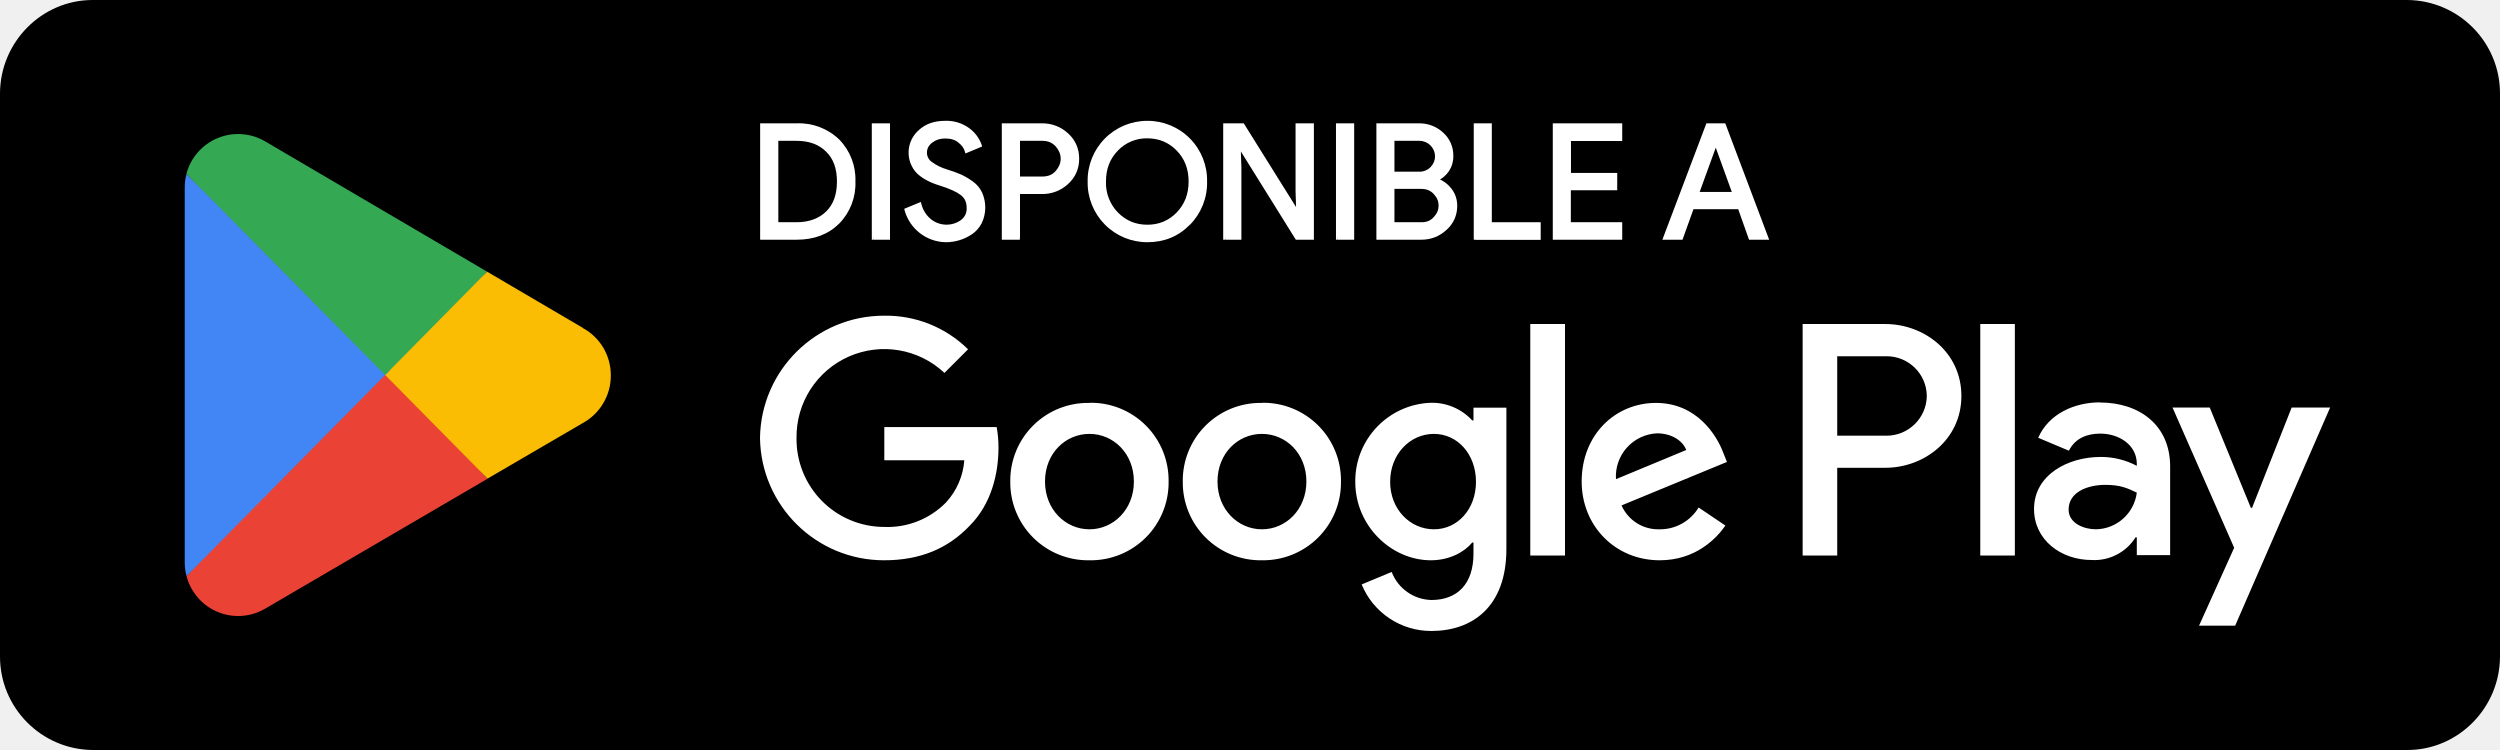
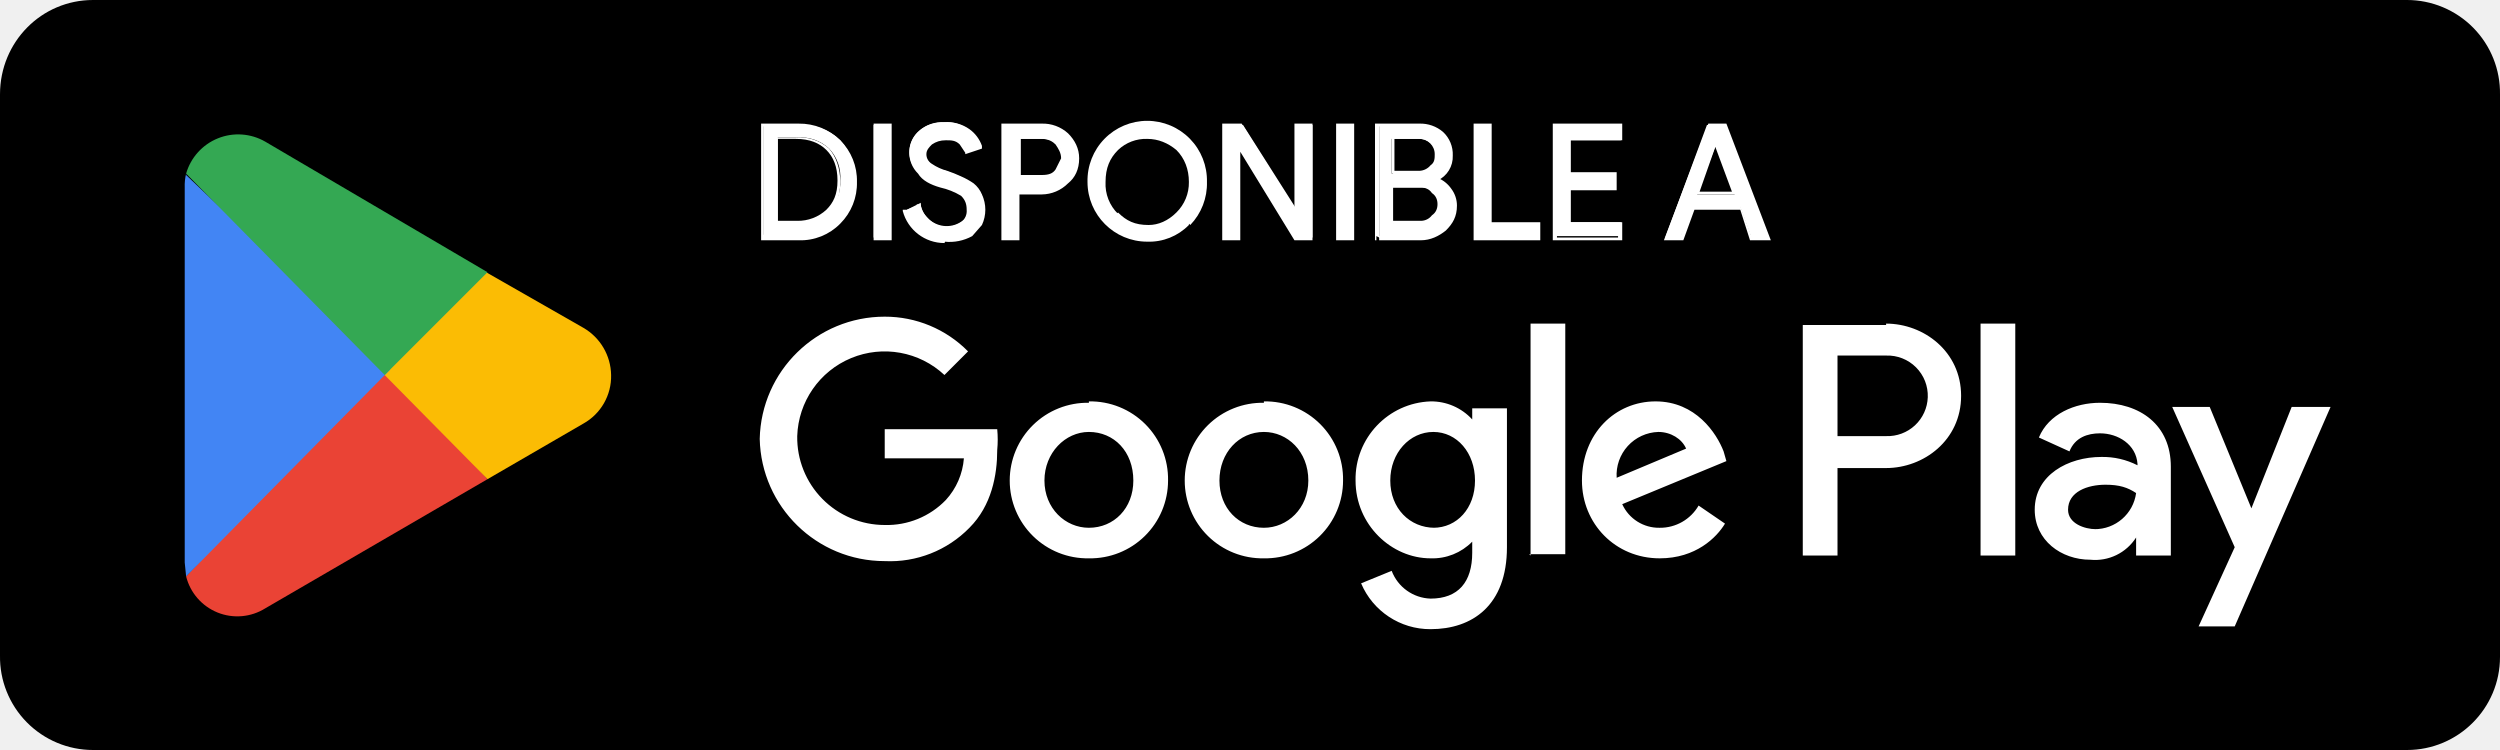
<svg xmlns="http://www.w3.org/2000/svg" width="180" height="54" fill="none">
-   <path d="M173.33 54H6.67A6.73 6.73 0 0 1 0 47.25V6.75C0 3.04 3 0 6.67 0h166.66A6.73 6.73 0 0 1 180 6.75v40.5c0 3.71-3 6.75-6.67 6.75Z" fill="#000" />
-   <path d="m27.63 26.22-14.2 15.26a3.84 3.84 0 0 0 5.65 2.35l.05-.03 15.97-9.33-7.48-8.25Z" fill="#EA4335" />
-   <path d="m41.98 23.63-.01-.02-6.9-4.05-7.77 7 7.8 7.9 6.86-4a3.89 3.89 0 0 0 2.02-3.43c0-1.47-.8-2.75-2-3.4Z" fill="#FBBC04" />
-   <path d="M13.43 12.52a3.7 3.7 0 0 0-.13 1v26.96c0 .35.04.68.13 1L28.1 26.62l-14.68-14.1Z" fill="#4285F4" />
-   <path d="m27.73 27 7.34-7.44-15.96-9.37a3.85 3.85 0 0 0-5.69 2.33L27.73 27Z" fill="#34A853" />
-   <path d="M142.58 40h2.49V23.33h-2.49V40ZM165 29.34l-2.85 7.22h-.09l-2.96-7.22h-2.68l4.44 10.1-2.53 5.61h2.6l6.84-15.71H165Zm-14.1 8.77c-.82 0-1.96-.41-1.96-1.42 0-1.29 1.41-1.78 2.64-1.78 1.1 0 1.6.24 2.27.56a3.02 3.02 0 0 1-2.96 2.64Zm.3-9.14c-1.81 0-3.68.8-4.45 2.55l2.21.93c.47-.93 1.35-1.23 2.27-1.23 1.3 0 2.6.78 2.62 2.15v.17a5.5 5.5 0 0 0-2.6-.64c-2.38 0-4.8 1.3-4.8 3.75 0 2.23 1.95 3.67 4.14 3.67a3.5 3.5 0 0 0 3.17-1.63h.09v1.28h2.4v-6.39c0-2.96-2.2-4.6-5.06-4.6Zm-15.38 2.4h-3.54v-5.72h3.53a2.89 2.89 0 0 1 2.92 2.86 2.9 2.9 0 0 1-2.91 2.86Zm-.07-8.04h-5.96V40h2.49v-6.32h3.47c2.76 0 5.47-2 5.47-5.17 0-3.18-2.71-5.18-5.47-5.18Zm-32.5 14.78c-1.72 0-3.16-1.44-3.16-3.42 0-2 1.44-3.45 3.15-3.45 1.7 0 3.03 1.46 3.03 3.45 0 1.98-1.33 3.42-3.03 3.42Zm2.85-7.84h-.1a3.93 3.93 0 0 0-2.98-1.27 5.64 5.64 0 0 0-5.44 5.7c0 3.17 2.6 5.64 5.44 5.64 1.35 0 2.43-.6 2.98-1.28h.09v.81c0 2.17-1.16 3.33-3.03 3.33a3.14 3.14 0 0 1-2.86-2.02l-2.16.9a5.4 5.4 0 0 0 5.02 3.35c2.92 0 5.4-1.71 5.4-5.9V29.35h-2.37v.92Zm4.08 9.73h2.5V23.33h-2.5V40Zm6.17-5.5a3.1 3.1 0 0 1 2.96-3.3c.99 0 1.83.49 2.1 1.2l-5.06 2.1Zm7.73-1.89c-.47-1.27-1.91-3.6-4.85-3.6-2.93 0-5.35 2.29-5.35 5.66 0 3.18 2.4 5.67 5.62 5.67 2.6 0 4.1-1.59 4.73-2.5l-1.93-1.3a3.24 3.24 0 0 1-2.8 1.57 2.89 2.89 0 0 1-2.75-1.72l7.59-3.13-.26-.65Zm-60.41-1.87v2.4h5.76a5.02 5.02 0 0 1-1.32 3.04 5.9 5.9 0 0 1-4.44 1.76 6.32 6.32 0 0 1-6.32-6.4A6.32 6.32 0 0 1 68 26.85l1.7-1.7a8.4 8.4 0 0 0-6.04-2.42 8.93 8.93 0 0 0-8.94 8.8 8.93 8.93 0 0 0 8.94 8.81c2.62 0 4.6-.86 6.14-2.47 1.6-1.59 2.09-3.82 2.09-5.62a7.8 7.8 0 0 0-.13-1.5h-8.1Zm14.77 7.37c-1.72 0-3.2-1.42-3.2-3.44 0-2.04 1.48-3.43 3.2-3.43 1.72 0 3.2 1.4 3.2 3.43 0 2.02-1.48 3.44-3.2 3.44Zm0-9.1a5.59 5.59 0 0 0-5.7 5.66 5.6 5.6 0 0 0 5.7 5.67 5.6 5.6 0 0 0 5.7-5.67 5.59 5.59 0 0 0-5.7-5.67Zm12.42 9.1c-1.72 0-3.2-1.42-3.2-3.44 0-2.04 1.48-3.43 3.2-3.43 1.72 0 3.2 1.4 3.2 3.43 0 2.02-1.48 3.44-3.2 3.44Zm0-9.1a5.59 5.59 0 0 0-5.7 5.66 5.6 5.6 0 0 0 5.7 5.67 5.6 5.6 0 0 0 5.69-5.67 5.59 5.59 0 0 0-5.7-5.67ZM55.9 16.13h1.45c.93 0 1.67-.27 2.22-.8.55-.54.82-1.3.82-2.26a3 3 0 0 0-.82-2.25 3.04 3.04 0 0 0-2.22-.81H55.9v6.12Zm-1.04 1V9h2.49c1.24 0 2.24.38 2.99 1.13a3.98 3.98 0 0 1 1.12 2.93c0 1.2-.37 2.18-1.12 2.93a4.03 4.03 0 0 1-3 1.13h-2.48Z" fill="#fff" />
-   <path d="M55.9 16.13v.13h1.45c.96 0 1.74-.27 2.32-.84.57-.56.86-1.36.86-2.35 0-.98-.29-1.78-.86-2.34a3.17 3.17 0 0 0-2.32-.85h-1.58v6.38h.14v-.13h.13v-5.99h1.3c.92 0 1.62.26 2.14.78.52.5.78 1.21.78 2.15s-.26 1.65-.78 2.16c-.52.5-1.22.77-2.13.77H55.9v.13Zm-1.04 1H55V9.15h2.35a3.9 3.9 0 0 1 2.9 1.08 3.84 3.84 0 0 1 1.08 2.84c0 1.17-.37 2.11-1.09 2.84a3.9 3.9 0 0 1-2.9 1.08h-2.48v.27h2.49c1.27 0 2.3-.39 3.08-1.17a4.1 4.1 0 0 0 1.16-3.02 4.1 4.1 0 0 0-1.16-3.02 4.17 4.17 0 0 0-3.08-1.17h-2.62v8.38h.13v-.13Zm8.04 0V9h1.04v8.12H62.9Z" fill="#fff" />
-   <path d="M62.9 17.13h.14V9.15h.77v7.84h-.9v.27h1.17V8.88h-1.31v8.38h.13v-.13Zm5.2.17c-.6 0-1.17-.18-1.73-.57a2.67 2.67 0 0 1-1.11-1.62l.95-.39c.12.45.35.83.7 1.13a1.9 1.9 0 0 0 2.35.1c.32-.23.48-.56.48-.96 0-.46-.16-.8-.49-1.05a4.99 4.99 0 0 0-1.52-.69 4.1 4.1 0 0 1-1.63-.88 2.01 2.01 0 0 1 .14-2.9 2.53 2.53 0 0 1 1.8-.64 2.57 2.57 0 0 1 2.51 1.64l-.95.4a1.4 1.4 0 0 0-.5-.71 1.58 1.58 0 0 0-1.04-.33c-.4 0-.74.11-1.03.33-.28.23-.42.5-.42.84 0 .3.13.55.39.76.26.2.64.4 1.15.56.4.13.74.26 1 .38.27.12.54.28.82.48.27.2.48.45.62.75s.21.64.21 1.03c0 .4-.08.75-.24 1.06a2 2 0 0 1-.65.73 3.2 3.2 0 0 1-1.82.56Z" fill="#fff" />
-   <path d="M68.1 17.3v-.13c-.57 0-1.11-.18-1.66-.55a2.54 2.54 0 0 1-1.05-1.54l-.13.03.05.12.95-.38-.05-.13-.13.04c.12.47.37.87.74 1.2.37.32.8.49 1.27.48.48 0 .9-.12 1.24-.38.36-.26.54-.63.54-1.07 0-.49-.18-.89-.53-1.16a5.1 5.1 0 0 0-1.57-.7 4.09 4.09 0 0 1-1.58-.85 1.7 1.7 0 0 1-.51-1.28c0-.55.2-1.01.64-1.42.44-.41 1-.61 1.72-.61a2.35 2.35 0 0 1 2.39 1.55l.12-.05-.05-.12-.95.4.05.12.13-.03a1.54 1.54 0 0 0-.55-.79c-.3-.24-.68-.36-1.12-.35-.43 0-.8.12-1.1.36a1.12 1.12 0 0 0-.04 1.81c.28.22.67.41 1.19.58.4.13.73.25.99.37.26.11.52.27.79.47.26.18.45.41.58.7.13.27.2.6.2.97 0 .38-.08.7-.23 1a1.8 1.8 0 0 1-.6.68 3.07 3.07 0 0 1-1.75.53v.27a3.36 3.36 0 0 0 1.9-.58c.28-.19.51-.45.69-.78a2.64 2.64 0 0 0 .03-2.22 2.04 2.04 0 0 0-.66-.79 5.3 5.3 0 0 0-.84-.5 9.73 9.73 0 0 0-1.02-.37 3.6 3.6 0 0 1-1.1-.54.81.81 0 0 1-.35-.66c0-.3.12-.53.38-.73.26-.2.56-.3.94-.3.4 0 .71.1.95.3.25.2.4.41.46.64l.04.14 1.2-.5-.03-.12a2.53 2.53 0 0 0-.88-1.19 2.75 2.75 0 0 0-1.76-.54c-.77 0-1.41.22-1.9.68a2.15 2.15 0 0 0-.13 3.09c.39.38.95.68 1.68.9.69.22 1.18.44 1.48.67.3.23.43.52.43.95a1 1 0 0 1-.42.86 1.79 1.79 0 0 1-2.19-.1 2.05 2.05 0 0 1-.65-1.06l-.04-.15-1.09.45-.1.04.02.11a3.13 3.13 0 0 0 2.96 2.3v-.13Zm5.2-4.46h1.75c.44 0 .8-.14 1.05-.44.27-.3.4-.62.4-.97 0-.36-.13-.68-.4-.98-.26-.3-.61-.44-1.05-.44h-1.74v2.83Zm0 4.29h-1.04V9h2.77c.69 0 1.28.23 1.78.69.5.46.76 1.03.76 1.73s-.25 1.27-.76 1.72c-.5.46-1.1.7-1.78.7H73.3v3.28Z" fill="#fff" />
-   <path d="M73.3 12.84v.14h1.75c.47 0 .87-.17 1.15-.49.29-.31.44-.67.44-1.06a1.57 1.57 0 0 0-1.59-1.55h-1.88v3.1h.14v-.14h.13v-2.7h1.61c.41 0 .72.14.96.4.24.28.36.57.36.89 0 .32-.12.6-.36.88-.24.27-.55.4-.96.4h-1.74v.13Zm0 4.29v-.14h-.9V9.15h2.63c.66 0 1.21.21 1.7.65.47.43.7.96.7 1.63 0 .66-.23 1.2-.7 1.63-.49.43-1.04.65-1.7.65h-1.86v3.42h.27v-3.16h1.59a2.7 2.7 0 0 0 1.87-.72c.53-.48.8-1.1.8-1.82 0-.73-.27-1.35-.8-1.83a2.7 2.7 0 0 0-1.87-.72h-2.9v8.38h1.3v-.13h-.12Zm7.1-1.73c.6.6 1.34.91 2.2.91a3 3 0 0 0 2.21-.91c.6-.6.9-1.38.9-2.33 0-.94-.3-1.72-.9-2.33-.6-.6-1.34-.91-2.2-.91-.87 0-1.6.3-2.2.91a3.16 3.16 0 0 0-.91 2.33c0 .95.3 1.72.9 2.33Zm5.18.68a3.98 3.98 0 0 1-2.98 1.23 4.16 4.16 0 0 1-4.17-4.24 4.16 4.16 0 0 1 7.15-3c.8.82 1.2 1.82 1.2 3 0 1.19-.4 2.19-1.2 3.01Z" fill="#fff" />
-   <path d="m80.4 15.4-.1.1c.63.63 1.4.95 2.3.94.9 0 1.68-.31 2.3-.95.63-.63.94-1.45.94-2.42s-.31-1.79-.94-2.42a3.12 3.12 0 0 0-2.3-.95c-.9 0-1.67.32-2.3.95a3.31 3.31 0 0 0-.93 2.42c0 .97.31 1.79.94 2.42l.1-.1.09-.08a3.04 3.04 0 0 1-.87-2.24c0-.92.29-1.65.87-2.24a2.85 2.85 0 0 1 2.1-.87c.84 0 1.54.29 2.11.87.58.59.87 1.32.87 2.24 0 .92-.3 1.65-.87 2.24-.57.58-1.27.87-2.1.87-.84 0-1.53-.29-2.11-.87l-.1.09Zm5.18.68-.1-.1a3.84 3.84 0 0 1-2.88 1.2c-1.15 0-2.1-.4-2.87-1.2a4.02 4.02 0 0 1-1.16-2.91 4.02 4.02 0 0 1 4.03-4.1 4.01 4.01 0 0 1 4.04 4.1 4 4 0 0 1-1.16 2.92l.1.09.1.1a4.29 4.29 0 0 0 1.23-3.11 4.28 4.28 0 0 0-4.3-4.37 4.29 4.29 0 0 0-4.3 4.37 4.29 4.29 0 0 0 4.3 4.37c1.21 0 2.25-.42 3.07-1.27l-.1-.09Zm2.62 1.05V9h1.27l3.95 6.32h.04l-.04-1.57V9.01h1.04v8.12h-1.09l-4.13-6.62h-.04l.04 1.56v5.06H88.2Z" fill="#fff" />
-   <path d="M88.2 17.13h.14V9.15h1.06l3.94 6.3h.26l-.05-1.69V9.15h.78v7.84h-.89l-4.12-6.61h-.26l.05 1.7v4.91h-.9v.27h1.17v-5.19l-.05-1.56h-.13v.13h.04v-.13l-.1.07 4.16 6.68h1.3V8.88h-1.32v4.88l.05 1.57h.13v-.14h-.04v.14l.11-.08-3.98-6.37h-1.48v8.38h.13v-.13Zm8.12 0V9h1.04v8.12h-1.04Z" fill="#fff" />
-   <path d="M96.32 17.13h.14V9.15h.77v7.84h-.9v.27h1.17V8.88h-1.31v8.38h.13v-.13Zm3.95-1h2.1c.4 0 .72-.14.97-.42a1.3 1.3 0 0 0-.01-1.83c-.26-.28-.6-.41-1.01-.41h-2.05v2.66Zm0-3.64h1.9c.39 0 .7-.13.94-.39s.36-.54.36-.85c0-.31-.12-.6-.35-.85a1.17 1.17 0 0 0-.91-.39h-1.94v2.48Zm-1.04 4.64V9h2.93c.64 0 1.19.21 1.65.63.47.42.7.95.7 1.58 0 .39-.1.73-.3 1.02-.2.3-.47.52-.8.67v.05c.4.13.73.37.99.7a2.13 2.13 0 0 1-.35 2.81 2.5 2.5 0 0 1-1.73.66h-3.1Z" fill="#fff" />
-   <path d="M100.27 16.13v.13h2.1c.43 0 .8-.15 1.07-.46.27-.3.4-.64.4-1 0-.37-.14-.72-.41-1.01-.28-.3-.66-.46-1.11-.46h-2.18v2.93h.13v-.13h.13V13.6h1.92c.39 0 .68.12.91.37.24.26.35.53.35.82 0 .3-.1.57-.34.83-.22.25-.5.38-.87.38h-2.1v.13Zm0-3.64v.14h1.9c.41 0 .77-.15 1.04-.44.25-.28.4-.6.39-.94 0-.35-.13-.67-.38-.94a1.3 1.3 0 0 0-1.01-.43h-2.07v2.75h.13v-.14h.13v-2.35h1.8a1.12 1.12 0 0 1 1.12 1.1c.01.28-.09.53-.3.77a1.1 1.1 0 0 1-.86.35h-1.9v.13Zm-1.04 4.64h.13V9.15h2.8c.6 0 1.12.2 1.56.6a1.9 1.9 0 0 1 .38 2.42c-.19.27-.43.48-.75.62l-.07.04v.22l.09.03c.37.13.68.35.92.66.24.31.36.66.36 1.08a2 2 0 0 1-.69 1.55c-.46.42-1 .62-1.64.62h-3.1v.27h3.1c.7 0 1.31-.23 1.82-.7.51-.45.78-1.05.78-1.74 0-.47-.14-.89-.42-1.24a2.2 2.2 0 0 0-1.05-.75l-.04.13h.13v-.05h-.13l.05.12a1.9 1.9 0 0 0 1.18-1.81 2.2 2.2 0 0 0-.74-1.68 2.5 2.5 0 0 0-1.74-.66H99.1v8.38h.14v-.13Zm7.01 0V9h1.04v7.12h3.51v1h-4.55Z" fill="#fff" />
-   <path d="M106.24 17.13h.13V9.15h.78v7.11h3.51V17h-4.42v.27h4.69V16h-3.52V8.88h-1.3v8.38h.13v-.13Zm10.43-7.12h-3.7v2.57h3.34v.98h-3.34v2.57h3.7v1h-4.74V9h4.74v1Z" fill="#fff" />
-   <path d="M116.67 10.01v-.13h-3.83v2.84h3.33v.7h-3.33v2.84h3.7V17h-4.48V9.15h4.47V10h.27V8.88h-5v8.38h5V16h-3.7v-2.3h3.34v-1.25h-3.33v-2.3h3.69V10h-.13Zm5.52 3.94h2.7l-1.33-3.66h-.05l-1.32 3.66Zm-2.3 3.18L122.95 9h1.17l3.06 8.12h-1.15l-.78-2.2h-3.41l-.8 2.2h-1.15Z" fill="#fff" />
-   <path d="M122.19 13.95v.14h2.89l-1.43-3.93h-.23L122 14.09h.19v-.14l.12.05 1.33-3.66-.13-.05v.14h.05v-.14l-.13.05 1.26 3.48h-2.5v.13Zm-2.3 3.18.12.04 3.03-8.02h1l2.95 7.84h-.87l-.78-2.2h-3.6l-.8 2.2h-1.05v.27h1.25l.79-2.2h3.22l.78 2.2h1.45l-3.16-8.38h-1.36l-3.17 8.38h.2v-.13Z" fill="#fff" />
+   <path d="M173.3 54H6.7A6.7 6.7 0 0 1 0 47.2V6.8C0 3 3 0 6.7 0h166.6a6.7 6.7 0 0 1 6.7 6.8v40.5c0 3.7-3 6.7-6.7 6.7Z" fill="#000" />
+   <path d="M27.6 26.2 13.4 41.5a3.8 3.8 0 0 0 5.7 2.3l16-9.3-7.5-8.3Z" fill="#EA4335" />
+   <path d="m42 23.6-7-4-7.7 7 7.8 7.9 6.9-4a3.9 3.9 0 0 0 2-3.5 4 4 0 0 0-2-3.4Z" fill="#FBBC04" />
+   <path d="M13.4 12.5a3.7 3.7 0 0 0-.1 1v27l.1 1 14.7-14.9-14.7-14Z" fill="#4285F4" />
+   <path d="m27.7 27 7.4-7.4-16-9.4a3.9 3.9 0 0 0-5.7 2.3L27.7 27Z" fill="#34A853" />
+   <path d="M142.6 40h2.5V23.3h-2.5V40ZM165 29.3l-2.9 7.3-3-7.3h-2.7l4.5 10.1-2.6 5.7h2.6l6.9-15.8H165Zm-14.1 8.8c-.8 0-2-.4-2-1.4 0-1.3 1.4-1.8 2.7-1.8 1 0 1.6.2 2.2.6a3 3 0 0 1-3 2.6Zm.3-9.1c-1.8 0-3.7.8-4.4 2.5l2.2 1c.4-1 1.3-1.3 2.2-1.3 1.3 0 2.6.8 2.7 2.2v.1a5.5 5.5 0 0 0-2.6-.6c-2.4 0-4.8 1.3-4.8 3.8 0 2.2 1.9 3.6 4 3.6a3.5 3.5 0 0 0 3.3-1.6V40h2.5v-6.4c0-3-2.2-4.6-5.1-4.6Zm-15.4 2.4h-3.5v-5.8h3.5a2.9 2.9 0 0 1 3 3 2.9 2.9 0 0 1-3 2.8Zm0-8h-6V40h2.5v-6.3h3.5c2.7 0 5.4-2 5.4-5.2s-2.7-5.2-5.4-5.2ZM103.3 38c-1.8 0-3.2-1.4-3.2-3.4s1.4-3.5 3.1-3.5c1.7 0 3 1.5 3 3.5s-1.3 3.4-3 3.4Zm2.8-7.8h-.1a4 4 0 0 0-3-1.3 5.6 5.6 0 0 0-5.4 5.7c0 3.2 2.6 5.6 5.4 5.6a4 4 0 0 0 3-1.2v.8c0 2.1-1 3.3-3 3.3a3.1 3.1 0 0 1-2.8-2L98 42a5.4 5.4 0 0 0 5 3.3c3 0 5.5-1.7 5.5-5.9v-10H106v.9Zm4 9.7h2.6V23.3h-2.5V40Zm6.3-5.5a3.1 3.1 0 0 1 3-3.3c.9 0 1.7.5 2 1.2l-5 2.1Zm7.7-1.9c-.5-1.3-2-3.6-4.9-3.6-2.9 0-5.3 2.3-5.3 5.7 0 3.1 2.4 5.6 5.6 5.6 2.6 0 4.1-1.5 4.7-2.5l-1.9-1.3a3.2 3.2 0 0 1-2.8 1.6 2.9 2.9 0 0 1-2.7-1.7l7.5-3.1-.2-.7Zm-60.4-1.9V33h5.7a5 5 0 0 1-1.3 3 5.9 5.9 0 0 1-4.4 1.8 6.3 6.3 0 0 1-6.3-6.4A6.3 6.3 0 0 1 68 27l1.7-1.7a8.4 8.4 0 0 0-6-2.5 9 9 0 0 0-9 8.8 9 9 0 0 0 9 8.8 8 8 0 0 0 6.1-2.4c1.6-1.6 2-3.8 2-5.6a7.8 7.8 0 0 0 0-1.5h-8.1ZM78.4 38c-1.7 0-3.2-1.4-3.2-3.4s1.5-3.5 3.2-3.5c1.8 0 3.2 1.4 3.2 3.5 0 2-1.4 3.4-3.2 3.4Zm0-9a5.6 5.6 0 0 0-5.7 5.6 5.6 5.6 0 0 0 5.7 5.6 5.6 5.6 0 0 0 5.7-5.6 5.6 5.6 0 0 0-5.7-5.7ZM91 38c-1.8 0-3.2-1.4-3.2-3.4s1.4-3.5 3.2-3.5c1.7 0 3.2 1.4 3.2 3.5 0 2-1.5 3.4-3.2 3.4Zm0-9a5.6 5.6 0 0 0-5.7 5.6 5.6 5.6 0 0 0 5.7 5.6 5.6 5.6 0 0 0 5.7-5.6 5.6 5.6 0 0 0-5.7-5.7ZM56 16h1.4a3 3 0 0 0 2.3-.8 3 3 0 0 0 .8-2.2 3 3 0 0 0-.8-2.3 3 3 0 0 0-2.3-.8H56V16Zm-1 1V9h2.5a4 4 0 0 1 3 1.1 4 4 0 0 1 1 3 4 4 0 0 1-1 2.9 4 4 0 0 1-3 1.1H55Z" fill="#fff" />
+   <path d="M55.9 16.1v.2h1.4c1 0 1.8-.3 2.4-.9.5-.5.8-1.3.8-2.3 0-1-.3-1.8-.8-2.4a3.2 3.2 0 0 0-2.4-.8h-1.5v6.4h.1V16h.1v-6h1.3c1 0 1.7.3 2.2.8.5.5.8 1.2.8 2.2s-.3 1.6-.8 2.1a3 3 0 0 1-2.1.8h-1.5v.1Zm-1 1h.1v-8h2.4a3.9 3.9 0 0 1 2.9 1.1 3.8 3.8 0 0 1 1 2.9 4 4 0 0 1-1 2.8 3.9 3.9 0 0 1-3 1H55v.4h2.5a4 4 0 0 0 3-1.2 4.1 4.1 0 0 0 1.2-3 4.1 4.1 0 0 0-1.2-3 4.2 4.2 0 0 0-3-1.2h-2.7v8.4h.2V17Zm8 0V9h1v8.1h-1Z" fill="#fff" />
+   <path d="M62.9 17.1h.1v-8h.8V17H63v.3h1.2V8.9h-1.3v8.4h.1V17Zm5.2.2a3 3 0 0 1-1.7-.6 2.7 2.7 0 0 1-1.1-1.6l1-.4c0 .5.3.8.6 1.1a1.9 1.9 0 0 0 2.4.1c.3-.2.4-.5.4-1 0-.4-.1-.7-.5-1a5 5 0 0 0-1.5-.7 4.1 4.1 0 0 1-1.6-.8 2 2 0 0 1 .1-3 2.5 2.5 0 0 1 1.8-.6 2.6 2.6 0 0 1 2.6 1.7l-1 .4a1.4 1.4 0 0 0-.5-.7 1.6 1.6 0 0 0-1-.4c-.4 0-.8.1-1 .4a1 1 0 0 0-.5.8c0 .3.1.5.4.8.3.2.6.4 1.1.5l1 .4.9.5.6.7c.2.3.2.7.2 1 0 .5 0 .8-.2 1.1a2 2 0 0 1-.7.7 3.2 3.2 0 0 1-1.8.6Z" fill="#fff" />
+   <path d="M68.1 17.3v-.1a3 3 0 0 1-1.7-.6 2.5 2.5 0 0 1-1-1.5h-.1v.1l1-.3v-.2H66c.1.5.4 1 .7 1.3.4.3.8.4 1.3.4a2 2 0 0 0 1.2-.3c.4-.3.6-.7.6-1.1 0-.5-.2-.9-.6-1.2a5.1 5.1 0 0 0-1.5-.7 4 4 0 0 1-1.6-.8 1.7 1.7 0 0 1-.5-1.3c0-.6.2-1 .6-1.4.5-.4 1-.6 1.7-.6a2.4 2.4 0 0 1 2.4 1.5h.2l-.1-.1-1 .4h.2a1.5 1.5 0 0 0-.5-.7c-.3-.3-.7-.4-1.1-.4-.5 0-.8.1-1.1.4a1.1 1.1 0 0 0 0 1.8l1.1.6c.4 0 .7.2 1 .3l.8.5.6.7.2 1c0 .3-.1.7-.3 1a1.8 1.8 0 0 1-.6.6 3 3 0 0 1-1.7.6v.2a3.4 3.4 0 0 0 2-.4l.7-.8a2.6 2.6 0 0 0 0-2.2 2 2 0 0 0-.6-.8 5.3 5.3 0 0 0-.9-.5 9.7 9.7 0 0 0-1-.4 3.6 3.6 0 0 1-1.1-.5.8.8 0 0 1-.4-.7c0-.3.2-.5.4-.7.3-.2.6-.3 1-.3s.7 0 1 .3l.4.6v.1l1.2-.4v-.2a2.5 2.5 0 0 0-.9-1.2 2.8 2.8 0 0 0-1.8-.5c-.7 0-1.4.2-1.9.7a2.1 2.1 0 0 0 0 3c.3.5.9.8 1.6 1a5 5 0 0 1 1.5.6c.3.3.4.6.4 1a1 1 0 0 1-.4.9 1.8 1.8 0 0 1-2.2-.1 2 2 0 0 1-.7-1.1v-.2l-1 .5H65v.1a3.1 3.1 0 0 0 3 2.3Zm5.2-4.5h1.8c.4 0 .8-.1 1-.4.3-.3.4-.6.4-1 0-.3-.1-.7-.4-1-.3-.3-.6-.4-1-.4h-1.8v2.8Zm0 4.3h-1V9H75c.7 0 1.3.2 1.8.7.5.5.8 1 .8 1.7s-.3 1.3-.8 1.7c-.5.5-1 .7-1.8.7h-1.7v3.3Z" fill="#fff" />
+   <path d="M73.3 12.8v.2h1.8c.4 0 .8-.2 1.1-.5.3-.3.4-.7.4-1a1.6 1.6 0 0 0-1.5-1.6h-2v3h.4V10H75c.5 0 .8.2 1 .4.2.3.4.6.4 1l-.4.8c-.2.3-.5.4-1 .4h-1.7v.1Zm0 4.3V17h-.9V9.2H75c.7 0 1.2.2 1.7.6.5.4.7 1 .7 1.6 0 .7-.2 1.2-.7 1.7-.5.4-1 .6-1.7.6h-1.8v3.4h.2V14H75a2.7 2.7 0 0 0 1.9-.8c.5-.4.8-1 .8-1.8 0-.7-.3-1.3-.8-1.8a2.7 2.7 0 0 0-1.9-.7h-2.9v8.4h1.3V17Zm7.1-1.7a3 3 0 0 0 2.2 1 3 3 0 0 0 2.2-1 3.3 3.3 0 0 0 0-4.7 3 3 0 0 0-2.2-.9 3 3 0 0 0-2.2 1 3.2 3.2 0 0 0-.9 2.3c0 1 .3 1.7.9 2.3Zm5.2.7a4 4 0 0 1-3 1.2 4.2 4.2 0 0 1-4.2-4.2 4.2 4.2 0 0 1 7.2-3c.8.8 1.2 1.8 1.2 3s-.4 2.2-1.2 3Z" fill="#fff" />
+   <path d="m80.4 15.4-.1.1a3 3 0 0 0 2.3 1 3 3 0 0 0 2.3-1c.6-.6 1-1.5 1-2.4s-.4-1.8-1-2.4a3.1 3.1 0 0 0-2.3-1c-.9 0-1.7.3-2.3 1a3.3 3.3 0 0 0-1 2.4c0 1 .4 1.8 1 2.4l.1-.1h.1a3 3 0 0 1-.9-2.3c0-1 .3-1.7.9-2.3a2.9 2.9 0 0 1 2.1-.8c.8 0 1.5.3 2.1.8.6.6.9 1.4.9 2.3a3 3 0 0 1-.9 2.2c-.6.6-1.3.9-2 .9-1 0-1.6-.3-2.2-.9l-.1.1Zm5.2.7-.1-.1a3.8 3.8 0 0 1-2.9 1.2 4 4 0 0 1-2.9-1.2 4 4 0 0 1-1.1-3 4 4 0 0 1 4-4 4 4 0 0 1 4 4 4 4 0 0 1-1.1 3l.2.2a4.3 4.3 0 0 0 1.2-3.1 4.3 4.3 0 0 0-4.3-4.4 4.3 4.3 0 0 0-4.3 4.4 4.3 4.3 0 0 0 4.3 4.3 4 4 0 0 0 3-1.2V16Zm2.6 1V9h1.3l4 6.3V9h1v8.1h-1.1l-4.2-6.6v6.6h-1Z" fill="#fff" />
+   <path d="M88.2 17.1h.1v-8h1.1l4 6.4h.2V9h.7v8h-.9l-4-6.6H89V17h-.9v.3h1.2v-6.8h-.2v.1l4.1 6.7h1.3V8.9h-1.3v6.4h.2v-.1.1l-4-6.4H88v8.4h.1V17Zm8.1 0V9h1v8.1h-1Z" fill="#fff" />
+   <path d="M96.3 17.1h.2v-8h.7V17h-.9v.3h1.2V8.9h-1.3v8.4h.1V17Zm4-1h2c.5 0 .8-.1 1-.4a1.3 1.3 0 0 0 0-1.8c-.2-.3-.6-.4-1-.4h-2V16Zm0-3.6h1.9c.4 0 .7-.1 1-.4s.3-.5.3-.9c0-.3-.2-.6-.4-.8a1.2 1.2 0 0 0-.9-.4h-2v2.5Zm-1 4.6V9h2.9c.6 0 1.1.2 1.6.6.5.5.7 1 .7 1.6 0 .4 0 .7-.3 1-.2.3-.5.6-.8.7.4.2.7.4 1 .8a2.1 2.1 0 0 1-.3 2.8 2.5 2.5 0 0 1-1.8.6h-3Z" fill="#fff" />
+   <path d="M100.3 16.1v.2h2c.5 0 .9-.2 1.1-.5.3-.3.4-.6.4-1s-.1-.7-.4-1c-.3-.3-.6-.5-1-.5H100v3h.2V16h.1v-2.5h2c.3 0 .6.1.8.4.3.2.4.5.4.8 0 .3-.1.6-.4.8a1 1 0 0 1-.8.4h-2.1v.1Zm0-3.6v.1h1.9a1.4 1.4 0 0 0 1.4-1.4c0-.3-.1-.6-.4-.9a1.3 1.3 0 0 0-1-.4h-2v2.7-.1h.2V10h1.8a1.1 1.1 0 0 1 1.1 1.1c0 .3 0 .6-.3.8a1.1 1.1 0 0 1-.8.4h-2Zm-1 4.6v-8h2.9c.6 0 1 .3 1.5.7a1.9 1.9 0 0 1 .4 2.4c-.2.2-.4.5-.8.6v.2l1 .7c.2.3.3.7.3 1.1a2 2 0 0 1-.6 1.6c-.5.4-1 .6-1.7.6h-3v.3h3c.7 0 1.3-.3 1.8-.7.5-.5.8-1 .8-1.8a2 2 0 0 0-.4-1.2 2.2 2.2 0 0 0-1-.8v.2a1.9 1.9 0 0 0 1.1-1.8 2.2 2.2 0 0 0-.7-1.7 2.5 2.5 0 0 0-1.7-.6H99v8.4h.1V17Zm7 0V9h1v7.1h3.5v1h-4.6Z" fill="#fff" />
+   <path d="M106.2 17.1h.2v-8h.7v7.2h3.6v.7h-4.5v.3h4.7V16h-3.5V8.9h-1.3v8.4h.1V17Zm10.5-7H113v2.5h3.3v1H113V16h3.7v1h-4.8V9h4.8v1Z" fill="#fff" />
+   <path d="M116.7 10h-3.9v2.8h3.4v.7h-3.4v2.9h3.7v.7h-4.4V9.2h4.4v.8h.3V8.9h-5v8.4h5V16h-3.7v-2.3h3.3v-1.3h-3.3v-2.3h3.7V10h-.1Zm5.5 4h2.7l-1.3-3.7-1.4 3.6Zm-2.3 3.1 3-8.1h1.2l3 8.1h-1l-.8-2.2h-3.5l-.8 2.2h-1Z" fill="#fff" />
+   <path d="M122.2 14h2.9l-1.4-3.8h-.3L122 14h.3l1.3-3.7v.1-.1h-.2l1.3 3.5h-2.5v.1Zm-2.3 3.1h.1l3-8h1l3 7.9h-.9l-.8-2.2h-3.6L121 17h-1v.3h1.2l.8-2.2h3.3l.7 2.2h1.5l-3.2-8.4H123l-3.2 8.4h.2V17Z" fill="#fff" />
</svg>
